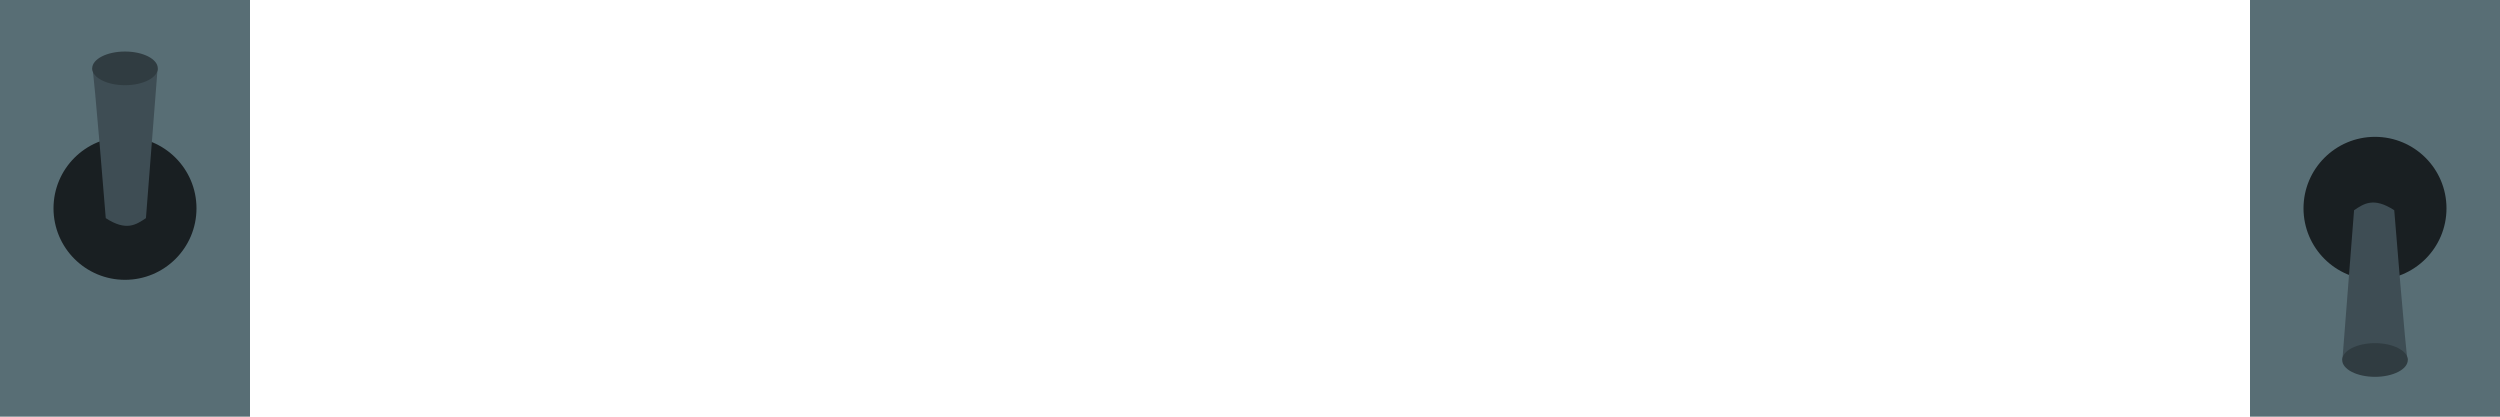
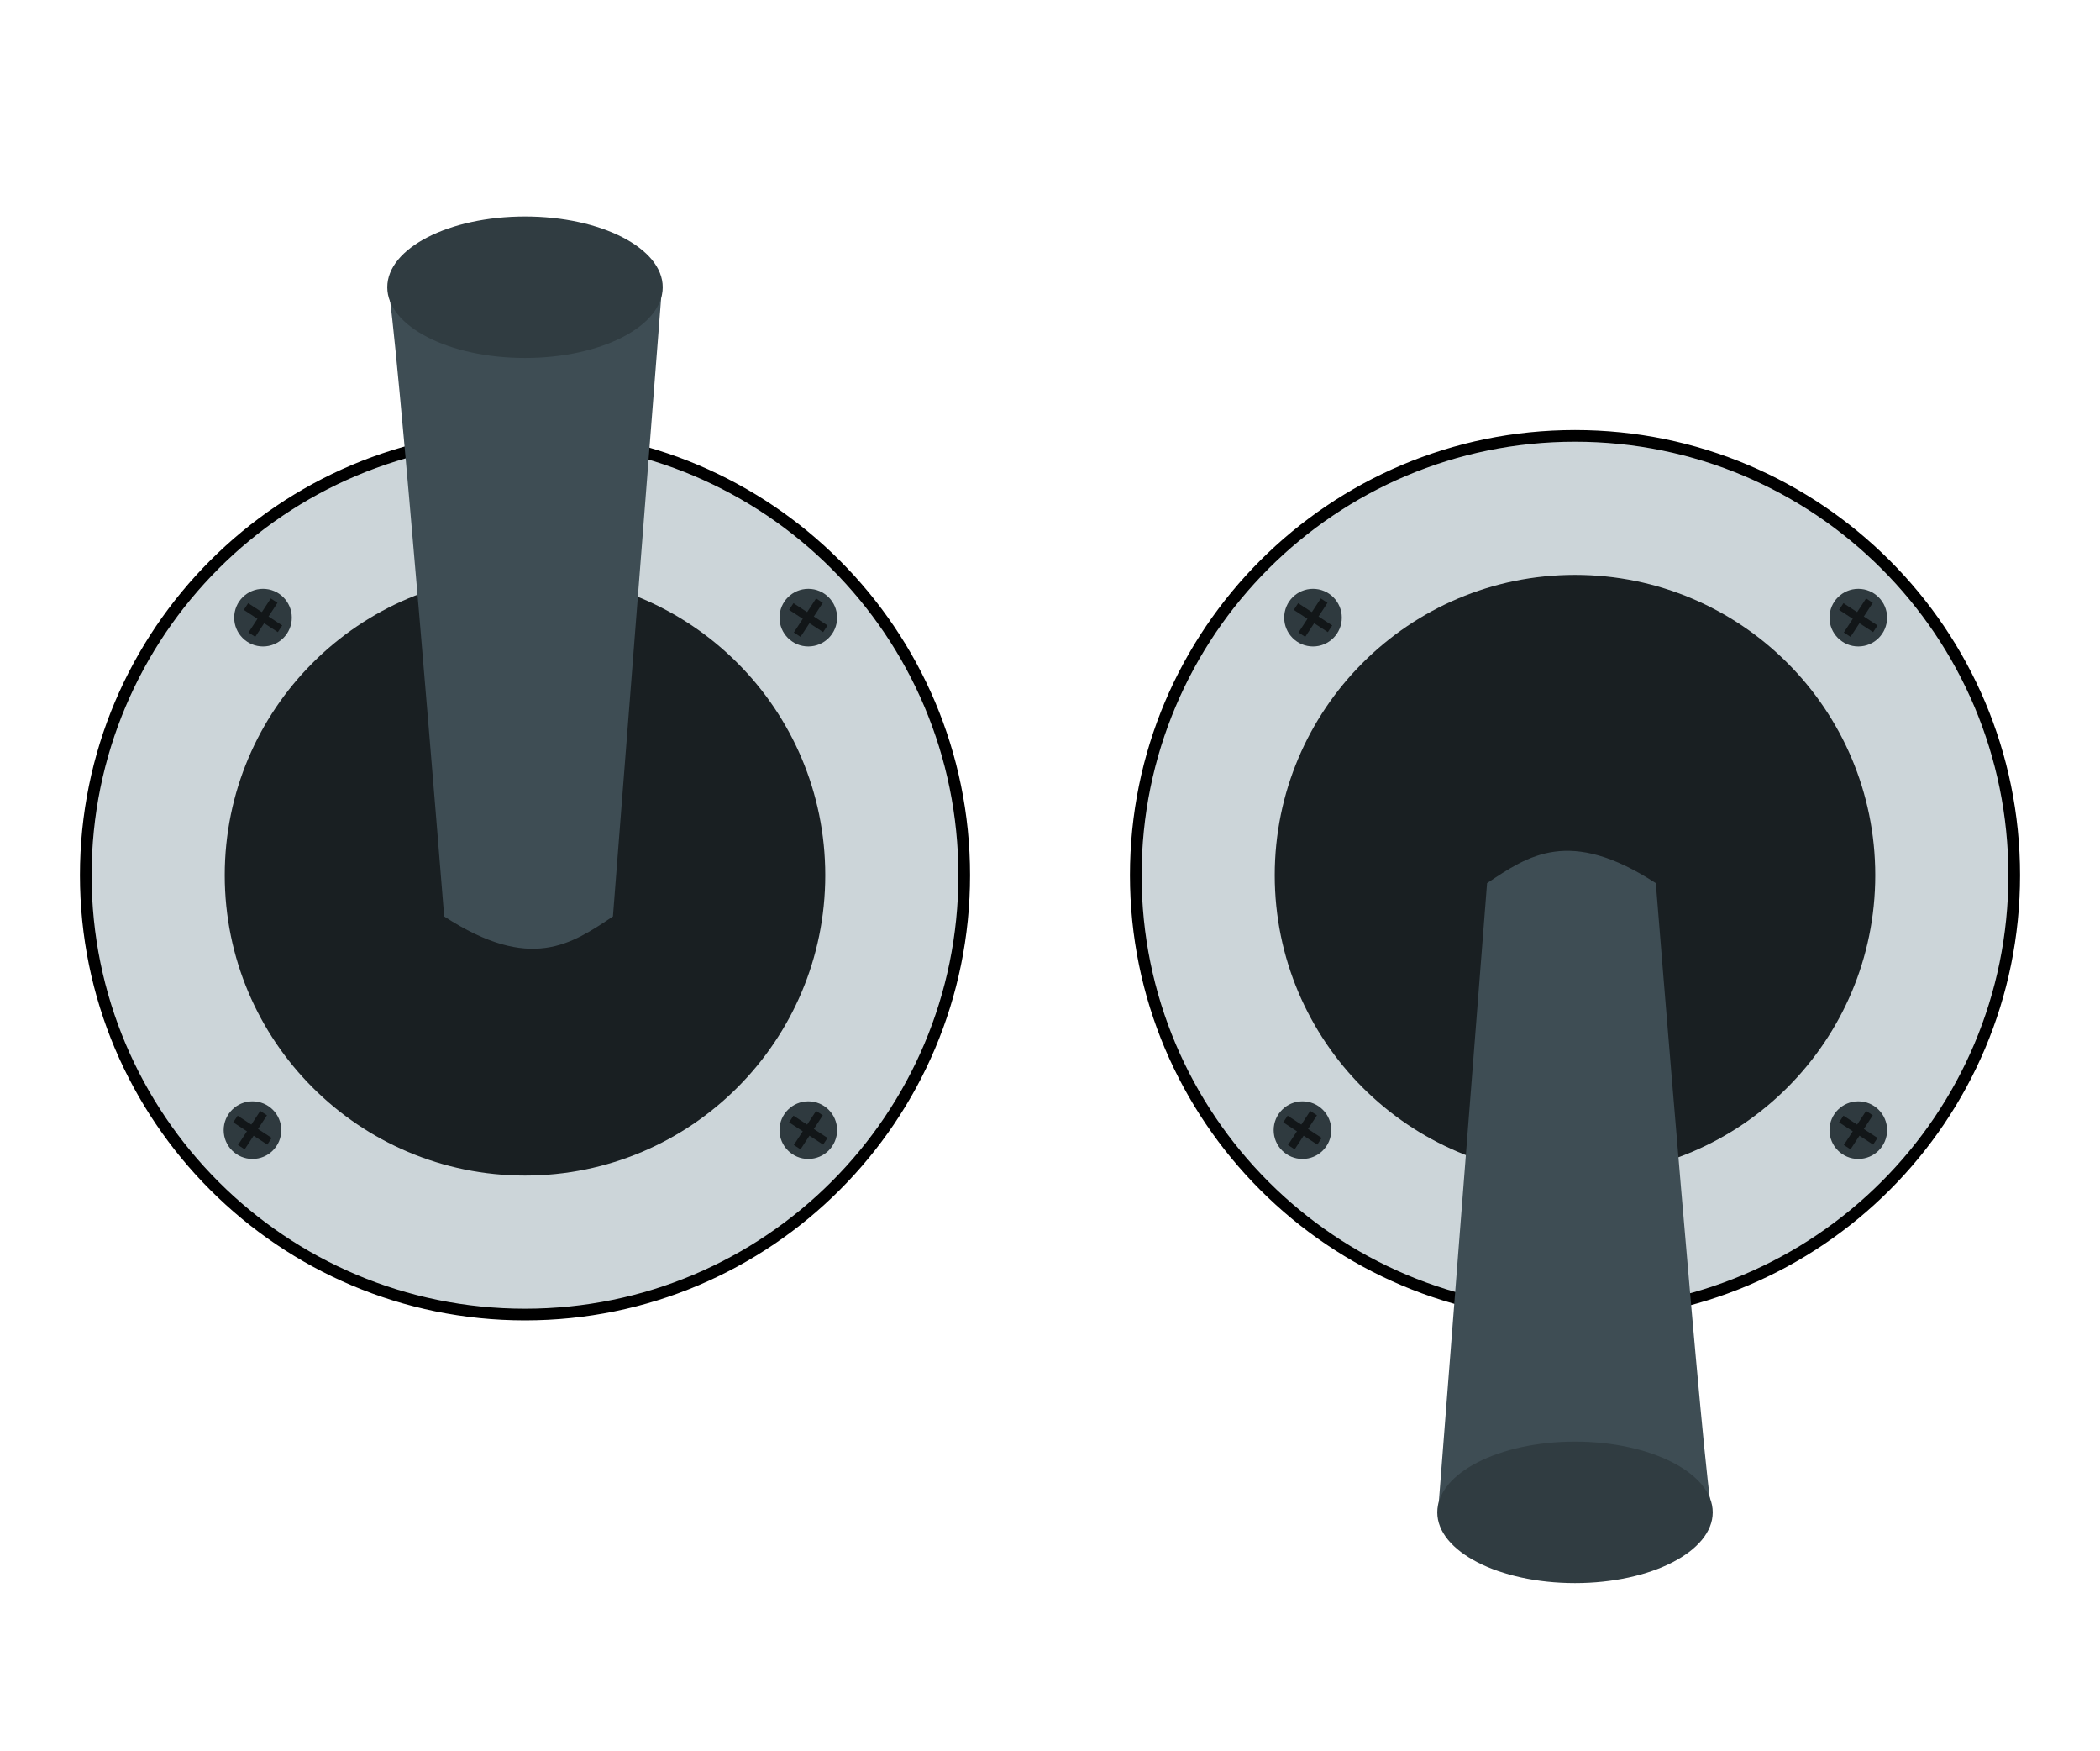
- <svg xmlns="http://www.w3.org/2000/svg" width="900" height="150" viewBox="0 0 900 150" id="svg10939" version="1.1">
+ <svg xmlns="http://www.w3.org/2000/svg" width="180" height="150" viewBox="0 0 180 150" id="svg10939" version="1.1">
  <defs id="defs10941" />
  <g id="layer1" transform="translate(0,-902.3622)">
-     <rect style="opacity:1;fill:#586e75;fill-opacity:1;stroke:none;stroke-width:3;stroke-linecap:square;stroke-linejoin:round;stroke-miterlimit:4;stroke-dasharray:none;stroke-opacity:1" id="rect11489" width="90" height="150" x="0" y="902.362" />
-     <rect y="902.362" x="810" height="150" width="90" id="rect11493" style="opacity:1;fill:#586e75;fill-opacity:1;stroke:none;stroke-width:3;stroke-linecap:square;stroke-linejoin:round;stroke-miterlimit:4;stroke-dasharray:none;stroke-opacity:1" />
+     <circle r="37.648" cy="-977.362" cx="-45" id="circle4235" style="opacity:1;fill:#ccd5d9;fill-opacity:1;stroke:#000000;stroke-width:1;stroke-linecap:square;stroke-linejoin:round;stroke-miterlimit:4;stroke-dasharray:none;stroke-opacity:1" transform="scale(-1,-1)" />
    <circle style="opacity:1;fill:#191f22;fill-opacity:1;stroke:none;stroke-width:3;stroke-linecap:square;stroke-linejoin:round;stroke-miterlimit:4;stroke-dasharray:none;stroke-opacity:1" id="path11495" cx="45" cy="977.362" r="25.737" />
    <path style="fill:#3e4d54;fill-opacity:1;fill-rule:evenodd;stroke:none;stroke-width:1px;stroke-linecap:butt;stroke-linejoin:miter;stroke-opacity:1" d="m 33.234,926.923 c 0.638,1.702 4.839,53.972 4.839,53.972 7.418,4.822 10.917,2.366 14.464,0 l 4.201,-53.866 z" id="path11499" />
    <ellipse style="opacity:1;fill:#303c41;fill-opacity:1;stroke:none;stroke-width:3;stroke-linecap:square;stroke-linejoin:round;stroke-miterlimit:4;stroke-dasharray:none;stroke-opacity:1" id="path11497" cx="45" cy="926.976" rx="11.805" ry="6.062" />
-     <circle r="25.737" cy="-977.362" cx="-855" id="circle11508" style="opacity:1;fill:#191f22;fill-opacity:1;stroke:none;stroke-width:3;stroke-linecap:square;stroke-linejoin:round;stroke-miterlimit:4;stroke-dasharray:none;stroke-opacity:1" transform="scale(-1,-1)" />
-     <path id="path11510" d="m 866.766,1032.014 c -0.638,-1.702 -4.839,-53.972 -4.839,-53.972 -7.418,-4.822 -10.917,-2.366 -14.464,0 l -4.201,53.866 z" style="fill:#3e4d54;fill-opacity:1;fill-rule:evenodd;stroke:none;stroke-width:1px;stroke-linecap:butt;stroke-linejoin:miter;stroke-opacity:1" />
-     <ellipse ry="6.062" rx="11.805" cy="-1031.961" cx="-855" id="ellipse11512" style="opacity:1;fill:#303c41;fill-opacity:1;stroke:none;stroke-width:3;stroke-linecap:square;stroke-linejoin:round;stroke-miterlimit:4;stroke-dasharray:none;stroke-opacity:1" transform="scale(-1,-1)" />
+     <g id="g4174" transform="translate(-720.0002,0)">
+       <circle r="37.648" cy="-977.362" cx="-855" id="circle4212" style="opacity:1;fill:#ccd5d9;fill-opacity:1;stroke:#000000;stroke-width:1;stroke-linecap:square;stroke-linejoin:round;stroke-miterlimit:4;stroke-dasharray:none;stroke-opacity:1" transform="scale(-1,-1)" />
+       <g id="g4178" transform="translate(436.8135,199.3227)">
+         <circle style="opacity:1;fill:#2f3a3f;fill-opacity:1;stroke:none;stroke-width:3;stroke-linecap:square;stroke-linejoin:round;stroke-miterlimit:4;stroke-dasharray:none;stroke-opacity:1" id="circle4180" cx="395.729" cy="755.967" r="2.469" />
+         <rect style="opacity:1;fill:#121618;fill-opacity:1;stroke:none;stroke-width:3;stroke-linecap:square;stroke-linejoin:round;stroke-miterlimit:4;stroke-dasharray:none;stroke-opacity:1" id="rect4182" width="0.686" height="3.487" x="744.612" y="414.346" transform="matrix(0.8369186,0.5473274,-0.5473274,0.8369186,0,0)" />
+         <rect y="-746.698" x="415.747" height="3.487" width="0.686" id="rect4184" style="opacity:1;fill:#121618;fill-opacity:1;stroke:none;stroke-width:3;stroke-linecap:square;stroke-linejoin:round;stroke-miterlimit:4;stroke-dasharray:none;stroke-opacity:1" transform="matrix(-0.5473274,0.8369186,-0.8369186,-0.5473274,0,0)" />
+       </g>
+       <g transform="translate(483.5542,199.3227)" id="g4186">
+         <circle r="2.469" cy="755.967" cx="395.729" id="circle4188" style="opacity:1;fill:#2f3a3f;fill-opacity:1;stroke:none;stroke-width:3;stroke-linecap:square;stroke-linejoin:round;stroke-miterlimit:4;stroke-dasharray:none;stroke-opacity:1" />
+         <rect transform="matrix(0.8369186,0.5473274,-0.5473274,0.8369186,0,0)" y="414.346" x="744.612" height="3.487" width="0.686" id="rect4190" style="opacity:1;fill:#121618;fill-opacity:1;stroke:none;stroke-width:3;stroke-linecap:square;stroke-linejoin:round;stroke-miterlimit:4;stroke-dasharray:none;stroke-opacity:1" />
+         <rect transform="matrix(-0.5473274,0.8369186,-0.8369186,-0.5473274,0,0)" style="opacity:1;fill:#121618;fill-opacity:1;stroke:none;stroke-width:3;stroke-linecap:square;stroke-linejoin:round;stroke-miterlimit:4;stroke-dasharray:none;stroke-opacity:1" id="rect4192" width="0.686" height="3.487" x="415.747" y="-746.698" />
+       </g>
+       <g transform="translate(435.9111,243.2398)" id="g4194">
+         <circle r="2.469" cy="755.967" cx="395.729" id="circle4196" style="opacity:1;fill:#2f3a3f;fill-opacity:1;stroke:none;stroke-width:3;stroke-linecap:square;stroke-linejoin:round;stroke-miterlimit:4;stroke-dasharray:none;stroke-opacity:1" />
+         <rect transform="matrix(0.8369186,0.5473274,-0.5473274,0.8369186,0,0)" y="414.346" x="744.612" height="3.487" width="0.686" id="rect4198" style="opacity:1;fill:#121618;fill-opacity:1;stroke:none;stroke-width:3;stroke-linecap:square;stroke-linejoin:round;stroke-miterlimit:4;stroke-dasharray:none;stroke-opacity:1" />
+         <rect transform="matrix(-0.5473274,0.8369186,-0.8369186,-0.5473274,0,0)" style="opacity:1;fill:#121618;fill-opacity:1;stroke:none;stroke-width:3;stroke-linecap:square;stroke-linejoin:round;stroke-miterlimit:4;stroke-dasharray:none;stroke-opacity:1" id="rect4200" width="0.686" height="3.487" x="415.747" y="-746.698" />
+       </g>
+       <g id="g4202" transform="translate(483.5542,243.2398)">
+         <circle style="opacity:1;fill:#2f3a3f;fill-opacity:1;stroke:none;stroke-width:3;stroke-linecap:square;stroke-linejoin:round;stroke-miterlimit:4;stroke-dasharray:none;stroke-opacity:1" id="circle4204" cx="395.729" cy="755.967" r="2.469" />
+         <rect style="opacity:1;fill:#121618;fill-opacity:1;stroke:none;stroke-width:3;stroke-linecap:square;stroke-linejoin:round;stroke-miterlimit:4;stroke-dasharray:none;stroke-opacity:1" id="rect4206" width="0.686" height="3.487" x="744.612" y="414.346" transform="matrix(0.8369186,0.5473274,-0.5473274,0.8369186,0,0)" />
+         <rect y="-746.698" x="415.747" height="3.487" width="0.686" id="rect4208" style="opacity:1;fill:#121618;fill-opacity:1;stroke:none;stroke-width:3;stroke-linecap:square;stroke-linejoin:round;stroke-miterlimit:4;stroke-dasharray:none;stroke-opacity:1" transform="matrix(-0.5473274,0.8369186,-0.8369186,-0.5473274,0,0)" />
+       </g>
+       <circle transform="scale(-1,-1)" style="opacity:1;fill:#191f22;fill-opacity:1;stroke:none;stroke-width:3;stroke-linecap:square;stroke-linejoin:round;stroke-miterlimit:4;stroke-dasharray:none;stroke-opacity:1" id="circle11508" cx="-855" cy="-977.362" r="25.737" />
+       <path style="fill:#3e4d54;fill-opacity:1;fill-rule:evenodd;stroke:none;stroke-width:1px;stroke-linecap:butt;stroke-linejoin:miter;stroke-opacity:1" d="m 866.766,1032.014 c -0.638,-1.702 -4.839,-53.972 -4.839,-53.972 -7.418,-4.822 -10.917,-2.366 -14.464,0 l -4.201,53.866 z" id="path11510" />
+       <ellipse transform="scale(-1,-1)" style="opacity:1;fill:#303c41;fill-opacity:1;stroke:none;stroke-width:3;stroke-linecap:square;stroke-linejoin:round;stroke-miterlimit:4;stroke-dasharray:none;stroke-opacity:1" id="ellipse11512" cx="-855" cy="-1031.961" rx="11.805" ry="6.062" />
+     </g>
+     <g id="g4237" transform="translate(-373.1865,199.3227)">
+       <circle style="opacity:1;fill:#2f3a3f;fill-opacity:1;stroke:none;stroke-width:3;stroke-linecap:square;stroke-linejoin:round;stroke-miterlimit:4;stroke-dasharray:none;stroke-opacity:1" id="circle4239" cx="395.729" cy="755.967" r="2.469" />
+       <rect style="opacity:1;fill:#121618;fill-opacity:1;stroke:none;stroke-width:3;stroke-linecap:square;stroke-linejoin:round;stroke-miterlimit:4;stroke-dasharray:none;stroke-opacity:1" id="rect4241" width="0.686" height="3.487" x="744.612" y="414.346" transform="matrix(0.8369186,0.5473274,-0.5473274,0.8369186,0,0)" />
+       <rect y="-746.698" x="415.747" height="3.487" width="0.686" id="rect4243" style="opacity:1;fill:#121618;fill-opacity:1;stroke:none;stroke-width:3;stroke-linecap:square;stroke-linejoin:round;stroke-miterlimit:4;stroke-dasharray:none;stroke-opacity:1" transform="matrix(-0.5473274,0.8369186,-0.8369186,-0.5473274,0,0)" />
+     </g>
+     <g transform="translate(-326.4458,199.3227)" id="g4245">
+       <circle r="2.469" cy="755.967" cx="395.729" id="circle4247" style="opacity:1;fill:#2f3a3f;fill-opacity:1;stroke:none;stroke-width:3;stroke-linecap:square;stroke-linejoin:round;stroke-miterlimit:4;stroke-dasharray:none;stroke-opacity:1" />
+       <rect transform="matrix(0.8369186,0.5473274,-0.5473274,0.8369186,0,0)" y="414.346" x="744.612" height="3.487" width="0.686" id="rect4249" style="opacity:1;fill:#121618;fill-opacity:1;stroke:none;stroke-width:3;stroke-linecap:square;stroke-linejoin:round;stroke-miterlimit:4;stroke-dasharray:none;stroke-opacity:1" />
+       <rect transform="matrix(-0.5473274,0.8369186,-0.8369186,-0.5473274,0,0)" style="opacity:1;fill:#121618;fill-opacity:1;stroke:none;stroke-width:3;stroke-linecap:square;stroke-linejoin:round;stroke-miterlimit:4;stroke-dasharray:none;stroke-opacity:1" id="rect4251" width="0.686" height="3.487" x="415.747" y="-746.698" />
+     </g>
+     <g transform="translate(-374.0889,243.2398)" id="g4253">
+       <circle r="2.469" cy="755.967" cx="395.729" id="circle4255" style="opacity:1;fill:#2f3a3f;fill-opacity:1;stroke:none;stroke-width:3;stroke-linecap:square;stroke-linejoin:round;stroke-miterlimit:4;stroke-dasharray:none;stroke-opacity:1" />
+       <rect transform="matrix(0.8369186,0.5473274,-0.5473274,0.8369186,0,0)" y="414.346" x="744.612" height="3.487" width="0.686" id="rect4257" style="opacity:1;fill:#121618;fill-opacity:1;stroke:none;stroke-width:3;stroke-linecap:square;stroke-linejoin:round;stroke-miterlimit:4;stroke-dasharray:none;stroke-opacity:1" />
+       <rect transform="matrix(-0.5473274,0.8369186,-0.8369186,-0.5473274,0,0)" style="opacity:1;fill:#121618;fill-opacity:1;stroke:none;stroke-width:3;stroke-linecap:square;stroke-linejoin:round;stroke-miterlimit:4;stroke-dasharray:none;stroke-opacity:1" id="rect4259" width="0.686" height="3.487" x="415.747" y="-746.698" />
+     </g>
+     <g id="g4261" transform="translate(-326.4458,243.2398)">
+       <circle style="opacity:1;fill:#2f3a3f;fill-opacity:1;stroke:none;stroke-width:3;stroke-linecap:square;stroke-linejoin:round;stroke-miterlimit:4;stroke-dasharray:none;stroke-opacity:1" id="circle4263" cx="395.729" cy="755.967" r="2.469" />
+       <rect style="opacity:1;fill:#121618;fill-opacity:1;stroke:none;stroke-width:3;stroke-linecap:square;stroke-linejoin:round;stroke-miterlimit:4;stroke-dasharray:none;stroke-opacity:1" id="rect4265" width="0.686" height="3.487" x="744.612" y="414.346" transform="matrix(0.8369186,0.5473274,-0.5473274,0.8369186,0,0)" />
+       <rect y="-746.698" x="415.747" height="3.487" width="0.686" id="rect4267" style="opacity:1;fill:#121618;fill-opacity:1;stroke:none;stroke-width:3;stroke-linecap:square;stroke-linejoin:round;stroke-miterlimit:4;stroke-dasharray:none;stroke-opacity:1" transform="matrix(-0.5473274,0.8369186,-0.8369186,-0.5473274,0,0)" />
+     </g>
  </g>
</svg>
